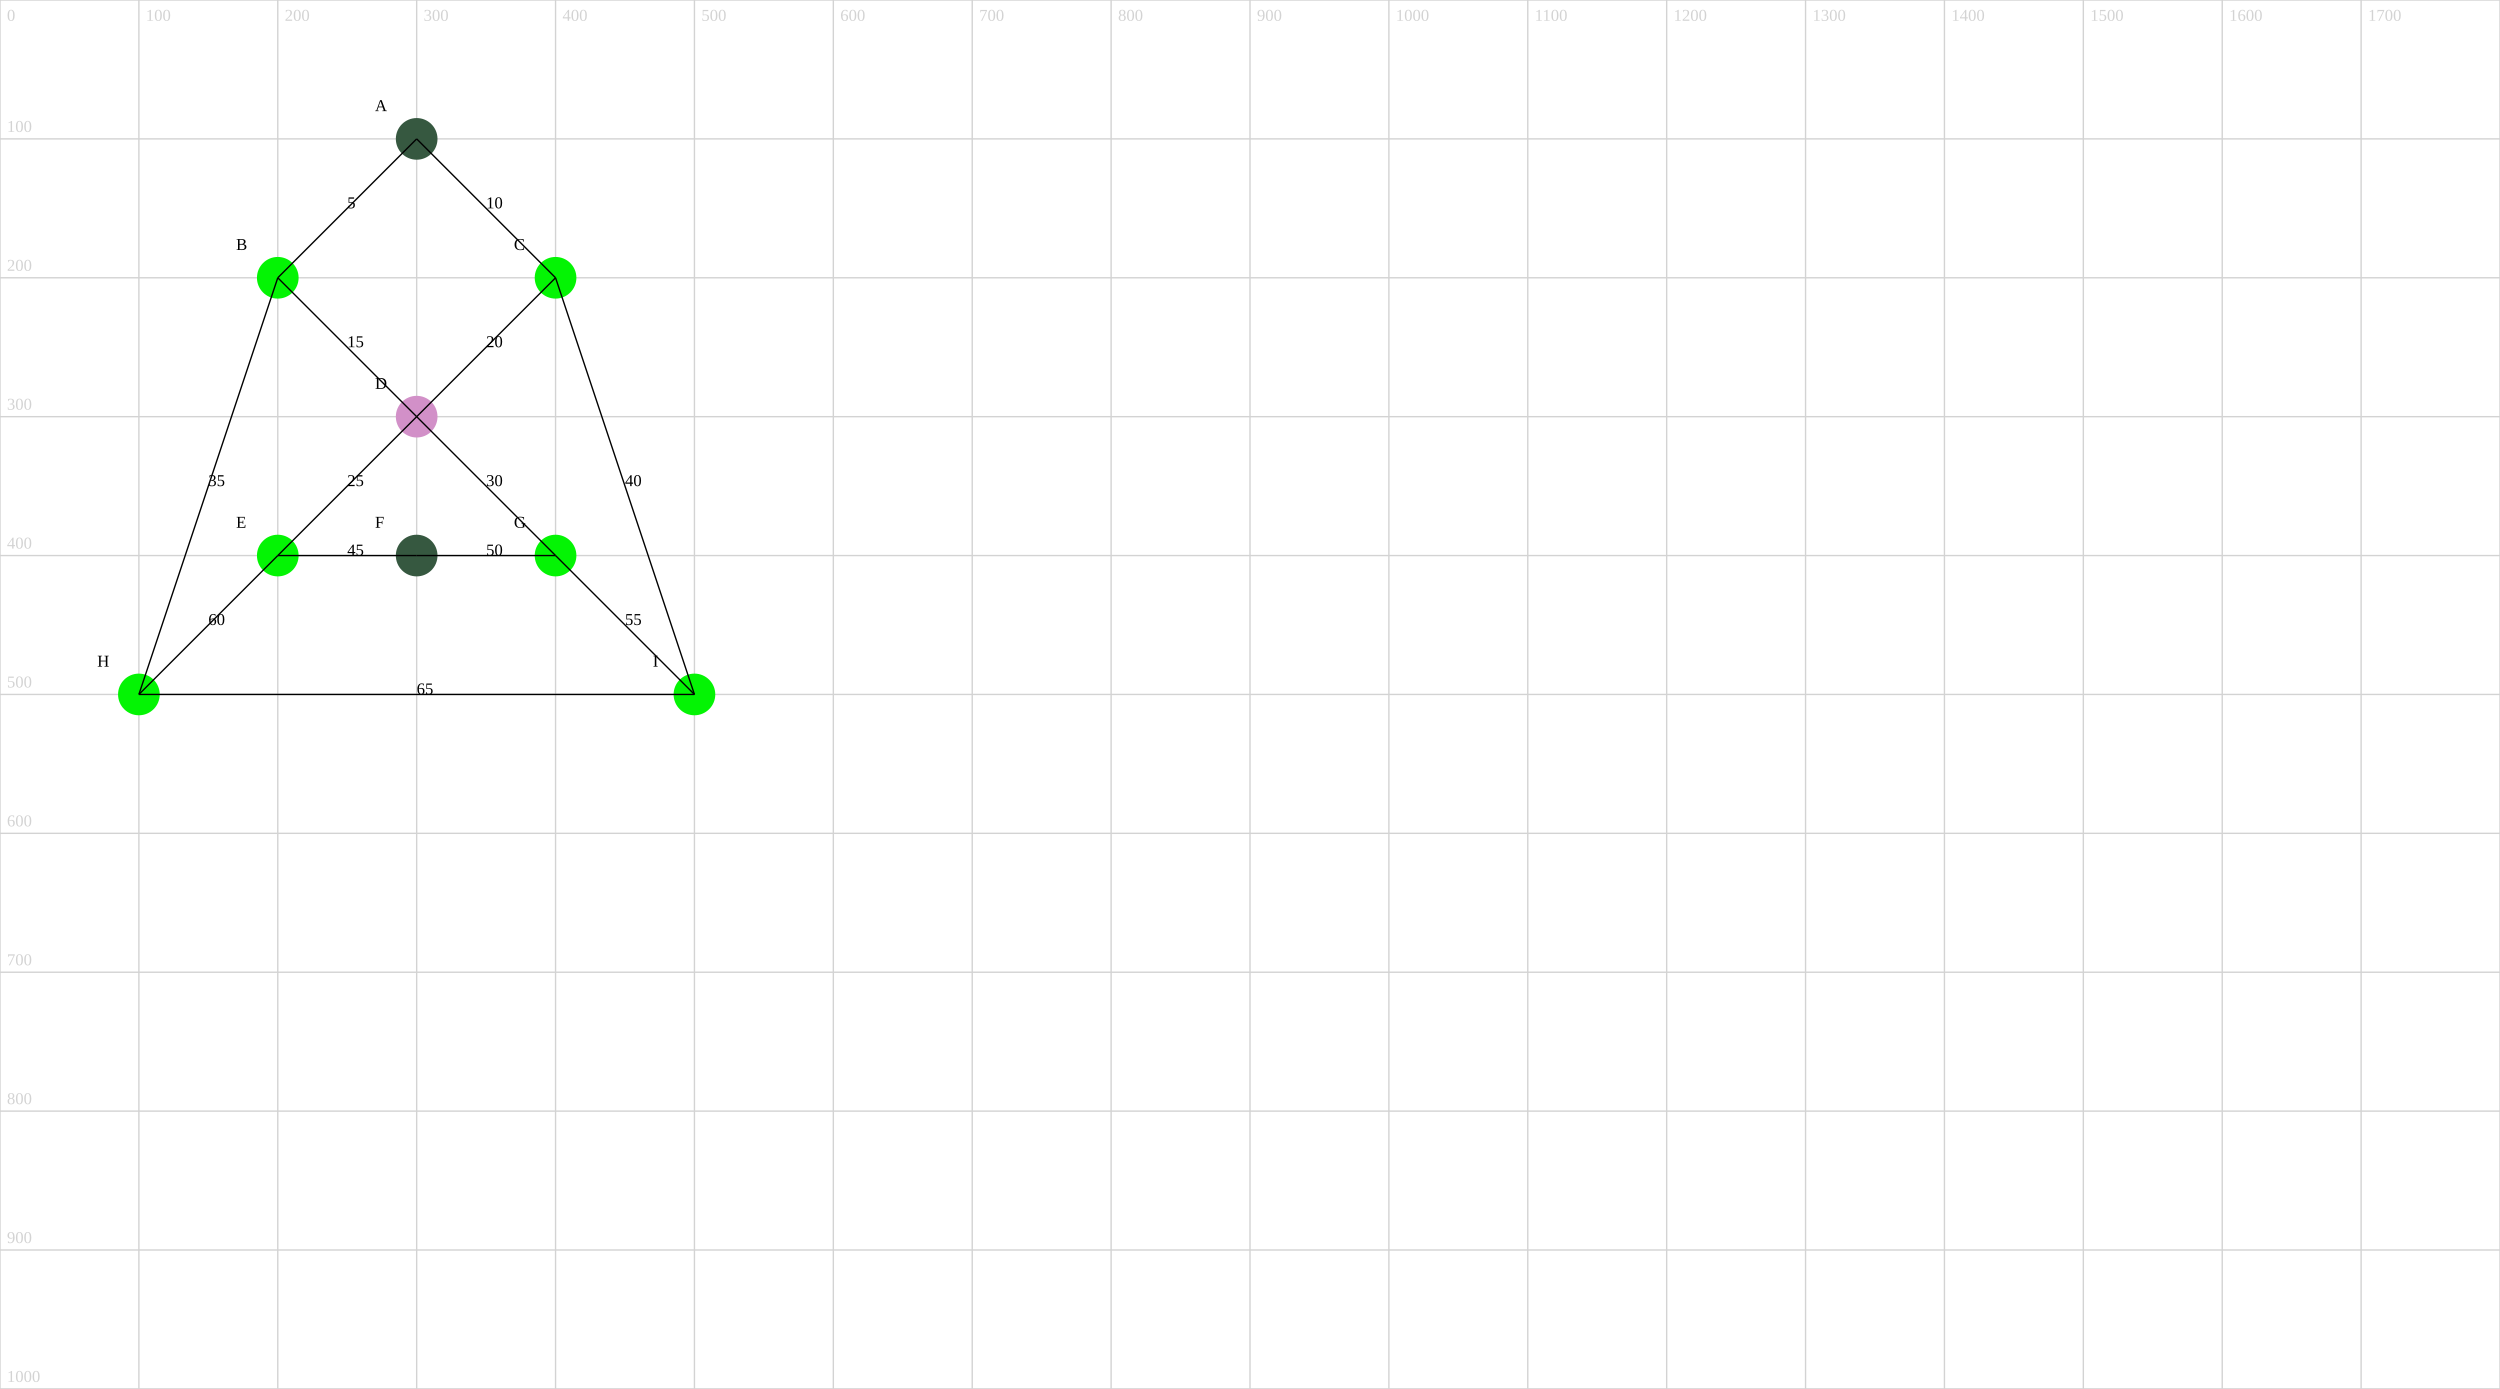
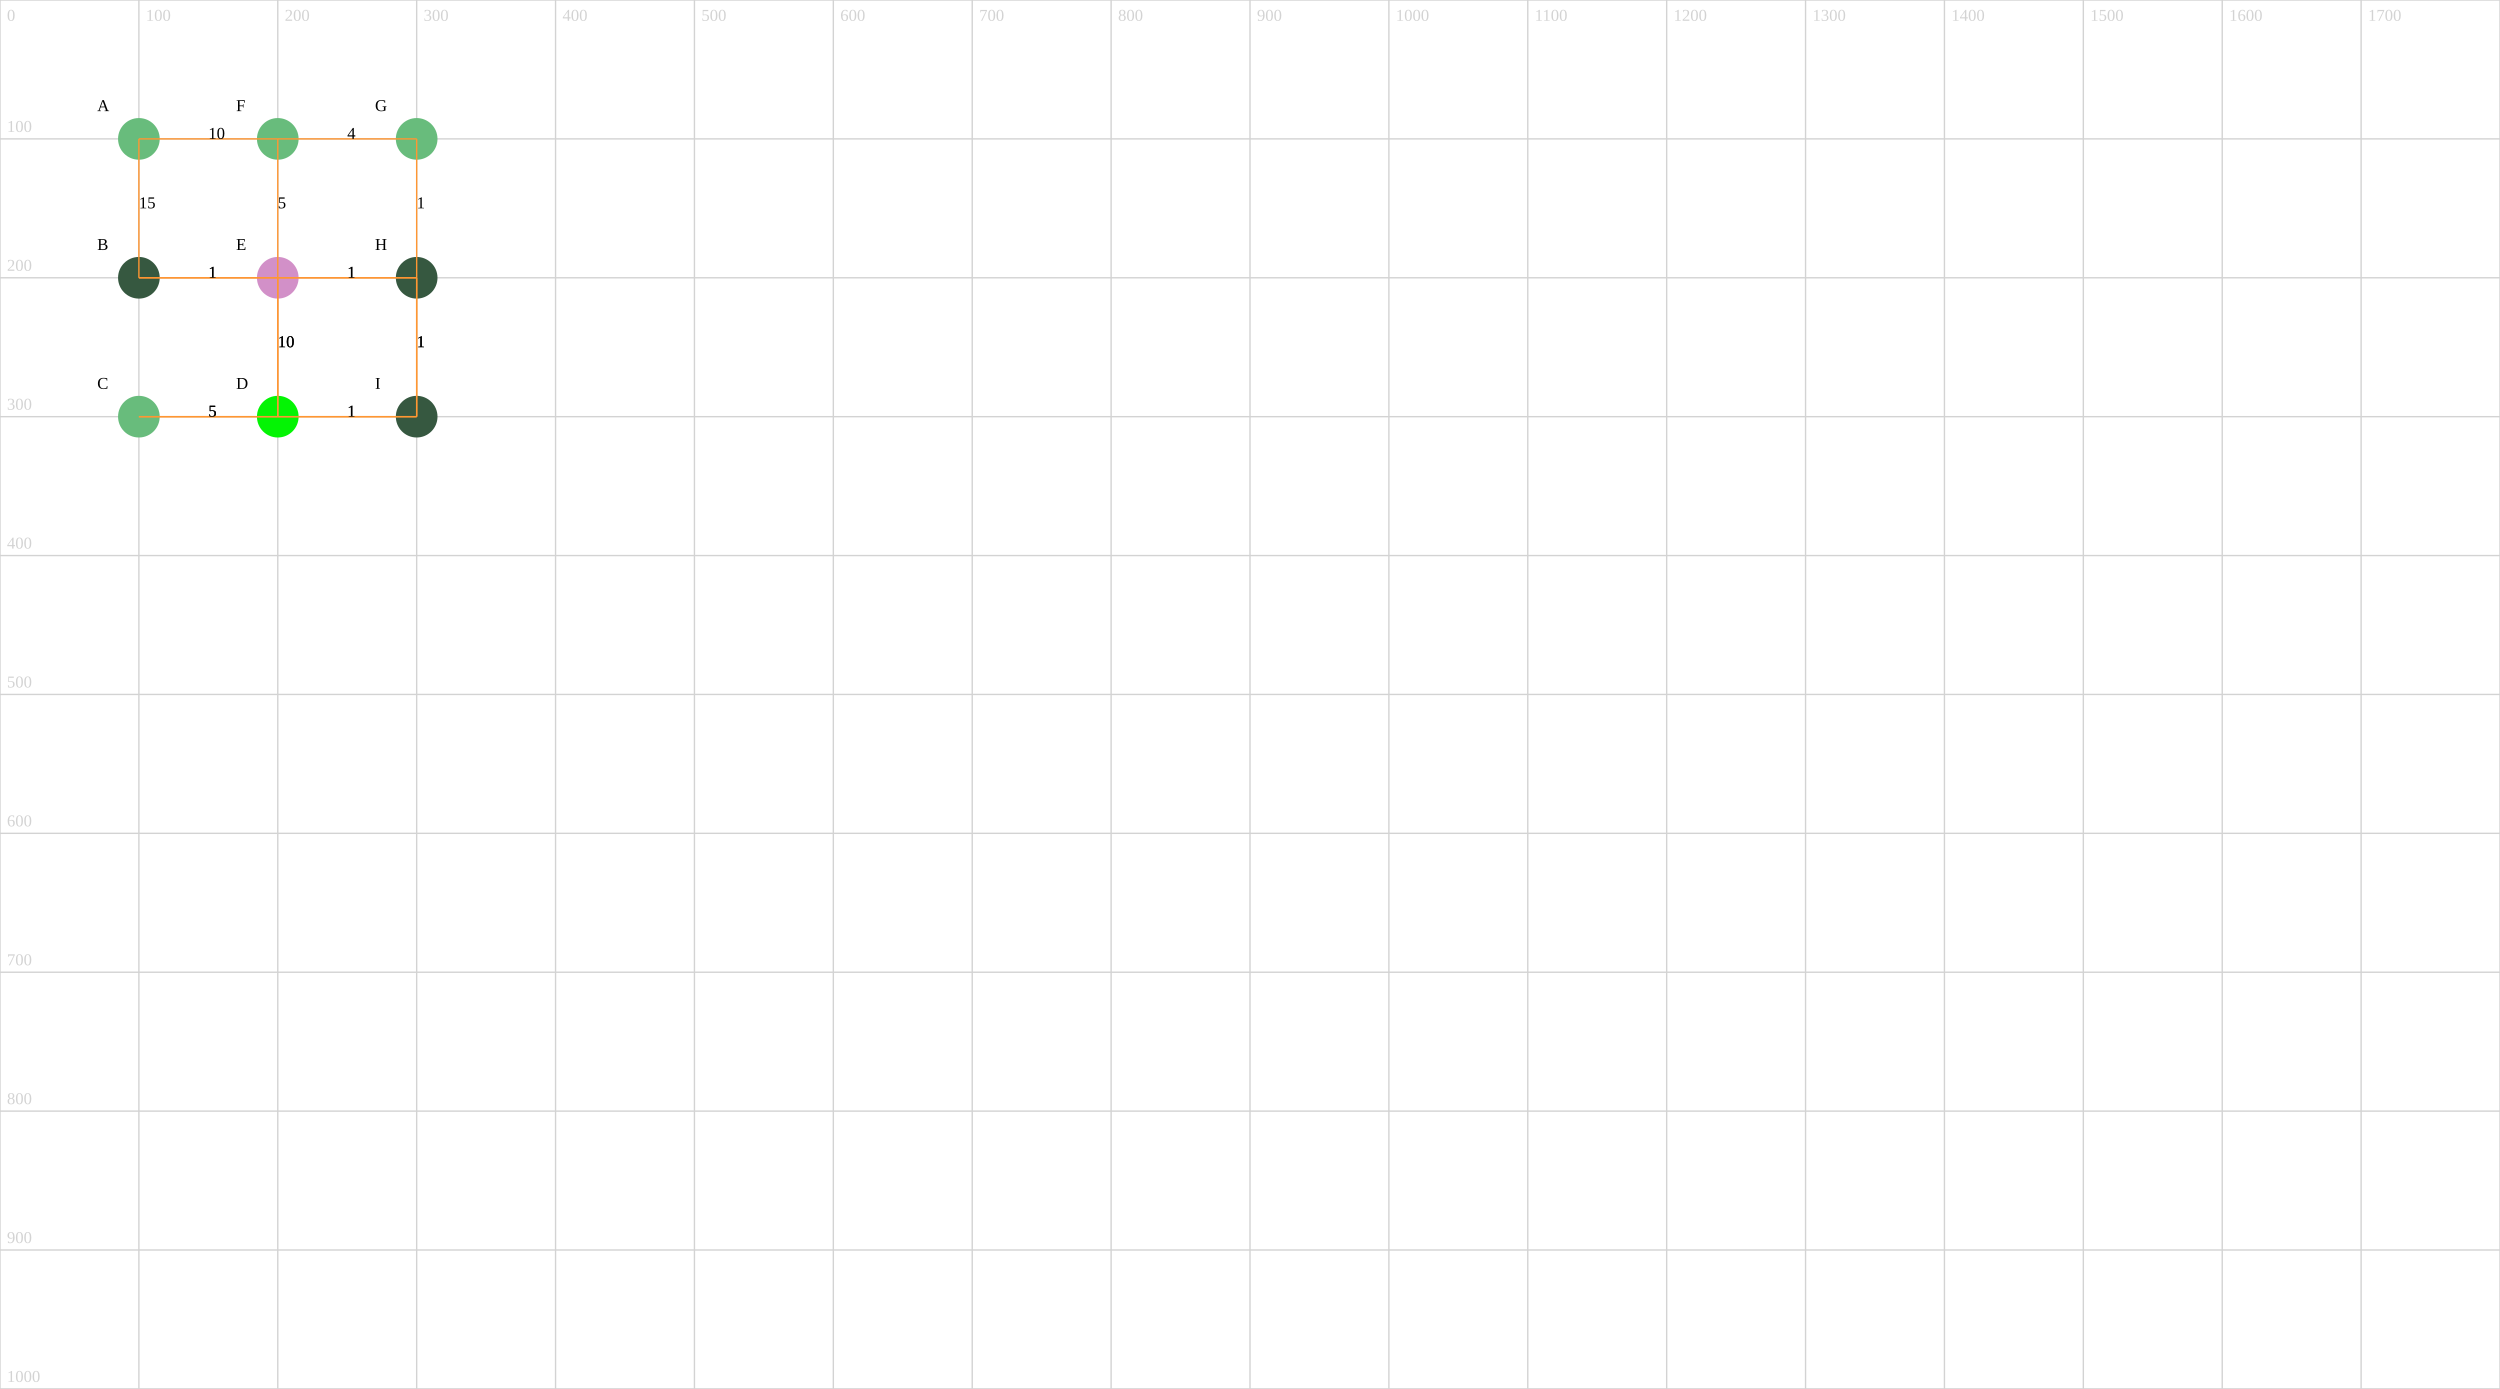
<svg xmlns="http://www.w3.org/2000/svg" version="1.1" width="1800" height="1000">
  <line x1="0" y1="0" x2="1800" y2="0" stroke="lightgrey" />
  <text x="5" y="-5" fill="lightgrey">0</text>
  <line x1="0" y1="100" x2="1800" y2="100" stroke="lightgrey" />
  <text x="5" y="95" fill="lightgrey">100</text>
  <line x1="0" y1="200" x2="1800" y2="200" stroke="lightgrey" />
  <text x="5" y="195" fill="lightgrey">200</text>
  <line x1="0" y1="300" x2="1800" y2="300" stroke="lightgrey" />
  <text x="5" y="295" fill="lightgrey">300</text>
  <line x1="0" y1="400" x2="1800" y2="400" stroke="lightgrey" />
  <text x="5" y="395" fill="lightgrey">400</text>
  <line x1="0" y1="500" x2="1800" y2="500" stroke="lightgrey" />
  <text x="5" y="495" fill="lightgrey">500</text>
  <line x1="0" y1="600" x2="1800" y2="600" stroke="lightgrey" />
  <text x="5" y="595" fill="lightgrey">600</text>
  <line x1="0" y1="700" x2="1800" y2="700" stroke="lightgrey" />
  <text x="5" y="695" fill="lightgrey">700</text>
  <line x1="0" y1="800" x2="1800" y2="800" stroke="lightgrey" />
  <text x="5" y="795" fill="lightgrey">800</text>
  <line x1="0" y1="900" x2="1800" y2="900" stroke="lightgrey" />
  <text x="5" y="895" fill="lightgrey">900</text>
  <line x1="0" y1="1000" x2="1800" y2="1000" stroke="lightgrey" />
  <text x="5" y="995" fill="lightgrey">1000</text>
  <line x1="0" y1="0" x2="0" y2="1000" stroke="lightgrey" />
  <text x="5" y="15" fill="lightgrey">0</text>
  <line x1="100" y1="0" x2="100" y2="1000" stroke="lightgrey" />
  <text x="105" y="15" fill="lightgrey">100</text>
  <line x1="200" y1="0" x2="200" y2="1000" stroke="lightgrey" />
  <text x="205" y="15" fill="lightgrey">200</text>
  <line x1="300" y1="0" x2="300" y2="1000" stroke="lightgrey" />
  <text x="305" y="15" fill="lightgrey">300</text>
  <line x1="400" y1="0" x2="400" y2="1000" stroke="lightgrey" />
  <text x="405" y="15" fill="lightgrey">400</text>
  <line x1="500" y1="0" x2="500" y2="1000" stroke="lightgrey" />
  <text x="505" y="15" fill="lightgrey">500</text>
  <line x1="600" y1="0" x2="600" y2="1000" stroke="lightgrey" />
  <text x="605" y="15" fill="lightgrey">600</text>
  <line x1="700" y1="0" x2="700" y2="1000" stroke="lightgrey" />
  <text x="705" y="15" fill="lightgrey">700</text>
  <line x1="800" y1="0" x2="800" y2="1000" stroke="lightgrey" />
  <text x="805" y="15" fill="lightgrey">800</text>
  <line x1="900" y1="0" x2="900" y2="1000" stroke="lightgrey" />
  <text x="905" y="15" fill="lightgrey">900</text>
  <line x1="1000" y1="0" x2="1000" y2="1000" stroke="lightgrey" />
  <text x="1005" y="15" fill="lightgrey">1000</text>
  <line x1="1100" y1="0" x2="1100" y2="1000" stroke="lightgrey" />
  <text x="1105" y="15" fill="lightgrey">1100</text>
  <line x1="1200" y1="0" x2="1200" y2="1000" stroke="lightgrey" />
  <text x="1205" y="15" fill="lightgrey">1200</text>
  <line x1="1300" y1="0" x2="1300" y2="1000" stroke="lightgrey" />
  <text x="1305" y="15" fill="lightgrey">1300</text>
  <line x1="1400" y1="0" x2="1400" y2="1000" stroke="lightgrey" />
  <text x="1405" y="15" fill="lightgrey">1400</text>
  <line x1="1500" y1="0" x2="1500" y2="1000" stroke="lightgrey" />
  <text x="1505" y="15" fill="lightgrey">1500</text>
  <line x1="1600" y1="0" x2="1600" y2="1000" stroke="lightgrey" />
  <text x="1605" y="15" fill="lightgrey">1600</text>
  <line x1="1700" y1="0" x2="1700" y2="1000" stroke="lightgrey" />
  <text x="1705" y="15" fill="lightgrey">1700</text>
  <line x1="1800" y1="0" x2="1800" y2="1000" stroke="lightgrey" />
  <text x="1805" y="15" fill="lightgrey">1800</text>
-   <circle cx="300" cy="100" r="15" fill="rgb(54,88,64)" />
-   <text x="270" y="80" fill="rgb(0,0,0)">A</text>
-   <circle cx="200" cy="200" r="15" fill="rgb(4,244,4)" />
-   <text x="170" y="180" fill="rgb(0,0,0)">B</text>
-   <circle cx="400" cy="200" r="15" fill="rgb(4,244,4)" />
-   <text x="370" y="180" fill="rgb(0,0,0)">C</text>
-   <circle cx="300" cy="300" r="15" fill="rgb(210,144,200)" />
-   <text x="270" y="280" fill="rgb(0,0,0)">D</text>
-   <circle cx="200" cy="400" r="15" fill="rgb(4,244,4)" />
-   <text x="170" y="380" fill="rgb(0,0,0)">E</text>
-   <circle cx="300" cy="400" r="15" fill="rgb(54,88,64)" />
-   <text x="270" y="380" fill="rgb(0,0,0)">F</text>
-   <circle cx="400" cy="400" r="15" fill="rgb(4,244,4)" />
-   <text x="370" y="380" fill="rgb(0,0,0)">G</text>
-   <circle cx="100" cy="500" r="15" fill="rgb(4,244,4)" />
-   <text x="70" y="480" fill="rgb(0,0,0)">H</text>
-   <circle cx="500" cy="500" r="15" fill="rgb(4,244,4)" />
-   <text x="470" y="480" fill="rgb(0,0,0)">I</text>
-   <line x1="300" y1="100" x2="200" y2="200" stroke="rgb(0,0,0)" />
-   <text x="250" y="150" fill="rgb(0,0,0)">5</text>
-   <line x1="300" y1="100" x2="400" y2="200" stroke="rgb(0,0,0)" />
-   <text x="350" y="150" fill="rgb(0,0,0)">10</text>
-   <line x1="200" y1="200" x2="300" y2="300" stroke="rgb(0,0,0)" />
-   <text x="250" y="250" fill="rgb(0,0,0)">15</text>
-   <line x1="400" y1="200" x2="300" y2="300" stroke="rgb(0,0,0)" />
-   <text x="350" y="250" fill="rgb(0,0,0)">20</text>
-   <line x1="300" y1="300" x2="200" y2="400" stroke="rgb(0,0,0)" />
-   <text x="250" y="350" fill="rgb(0,0,0)">25</text>
-   <line x1="300" y1="300" x2="400" y2="400" stroke="rgb(0,0,0)" />
-   <text x="350" y="350" fill="rgb(0,0,0)">30</text>
-   <line x1="200" y1="200" x2="100" y2="500" stroke="rgb(0,0,0)" />
-   <text x="150" y="350" fill="rgb(0,0,0)">35</text>
-   <line x1="400" y1="200" x2="500" y2="500" stroke="rgb(0,0,0)" />
-   <text x="450" y="350" fill="rgb(0,0,0)">40</text>
-   <line x1="200" y1="400" x2="300" y2="400" stroke="rgb(0,0,0)" />
-   <text x="250" y="400" fill="rgb(0,0,0)">45</text>
-   <line x1="300" y1="400" x2="400" y2="400" stroke="rgb(0,0,0)" />
-   <text x="350" y="400" fill="rgb(0,0,0)">50</text>
-   <line x1="400" y1="400" x2="500" y2="500" stroke="rgb(0,0,0)" />
-   <text x="450" y="450" fill="rgb(0,0,0)">55</text>
-   <line x1="200" y1="400" x2="100" y2="500" stroke="rgb(0,0,0)" />
-   <text x="150" y="450" fill="rgb(0,0,0)">60</text>
-   <line x1="100" y1="500" x2="500" y2="500" stroke="rgb(0,0,0)" />
-   <text x="300" y="500" fill="rgb(0,0,0)">65</text>
+   <circle cx="100" cy="100" r="15" fill="rgb(104,188,124)" />
+   <text x="70" y="80" fill="rgb(0,0,0)">A</text>
+   <circle cx="100" cy="200" r="15" fill="rgb(54,88,64)" />
+   <text x="70" y="180" fill="rgb(0,0,0)">B</text>
+   <circle cx="100" cy="300" r="15" fill="rgb(104,188,124)" />
+   <text x="70" y="280" fill="rgb(0,0,0)">C</text>
+   <circle cx="200" cy="300" r="15" fill="rgb(4,244,4)" />
+   <text x="170" y="280" fill="rgb(0,0,0)">D</text>
+   <circle cx="200" cy="200" r="15" fill="rgb(210,144,200)" />
+   <text x="170" y="180" fill="rgb(0,0,0)">E</text>
+   <circle cx="200" cy="100" r="15" fill="rgb(104,188,124)" />
+   <text x="170" y="80" fill="rgb(0,0,0)">F</text>
+   <circle cx="300" cy="100" r="15" fill="rgb(104,188,124)" />
+   <text x="270" y="80" fill="rgb(0,0,0)">G</text>
+   <circle cx="300" cy="200" r="15" fill="rgb(54,88,64)" />
+   <text x="270" y="180" fill="rgb(0,0,0)">H</text>
+   <circle cx="300" cy="300" r="15" fill="rgb(54,88,64)" />
+   <text x="270" y="280" fill="rgb(0,0,0)">I</text>
+   <line x1="100" y1="100" x2="200" y2="100" stroke="rgb(255,150,50)" />
+   <text x="150" y="100" fill="rgb(0,0,0)">10</text>
+   <line x1="200" y1="100" x2="300" y2="100" stroke="rgb(255,150,50)" />
+   <text x="250" y="100" fill="rgb(0,0,0)">4</text>
+   <line x1="100" y1="200" x2="100" y2="100" stroke="rgb(255,150,50)" />
+   <text x="100" y="150" fill="rgb(0,0,0)">15</text>
+   <line x1="200" y1="200" x2="200" y2="100" stroke="rgb(255,150,50)" />
+   <text x="200" y="150" fill="rgb(0,0,0)">5</text>
+   <line x1="300" y1="100" x2="300" y2="200" stroke="rgb(255,150,50)" />
+   <text x="300" y="150" fill="rgb(0,0,0)">1</text>
+   <line x1="100" y1="200" x2="200" y2="200" stroke="rgb(255,150,50)" />
+   <text x="150" y="200" fill="rgb(0,0,0)">1</text>
+   <line x1="200" y1="200" x2="100" y2="200" stroke="rgb(255,150,50)" />
+   <text x="150" y="200" fill="rgb(0,0,0)">1</text>
+   <line x1="200" y1="200" x2="300" y2="200" stroke="rgb(255,150,50)" />
+   <text x="250" y="200" fill="rgb(0,0,0)">1</text>
+   <line x1="300" y1="200" x2="200" y2="200" stroke="rgb(255,150,50)" />
+   <text x="250" y="200" fill="rgb(0,0,0)">1</text>
+   <line x1="200" y1="300" x2="200" y2="200" stroke="rgb(255,150,50)" />
+   <text x="200" y="250" fill="rgb(0,0,0)">10</text>
+   <line x1="200" y1="200" x2="200" y2="300" stroke="rgb(255,150,50)" />
+   <text x="200" y="250" fill="rgb(0,0,0)">10</text>
+   <line x1="300" y1="200" x2="300" y2="300" stroke="rgb(255,150,50)" />
+   <text x="300" y="250" fill="rgb(0,0,0)">1</text>
+   <line x1="300" y1="300" x2="300" y2="200" stroke="rgb(255,150,50)" />
+   <text x="300" y="250" fill="rgb(0,0,0)">1</text>
+   <line x1="100" y1="300" x2="200" y2="300" stroke="rgb(255,150,50)" />
+   <text x="150" y="300" fill="rgb(0,0,0)">5</text>
+   <line x1="200" y1="300" x2="100" y2="300" stroke="rgb(255,150,50)" />
+   <text x="150" y="300" fill="rgb(0,0,0)">5</text>
+   <line x1="200" y1="300" x2="300" y2="300" stroke="rgb(255,150,50)" />
+   <text x="250" y="300" fill="rgb(0,0,0)">1</text>
+   <line x1="300" y1="300" x2="200" y2="300" stroke="rgb(255,150,50)" />
+   <text x="250" y="300" fill="rgb(0,0,0)">1</text>
</svg>
